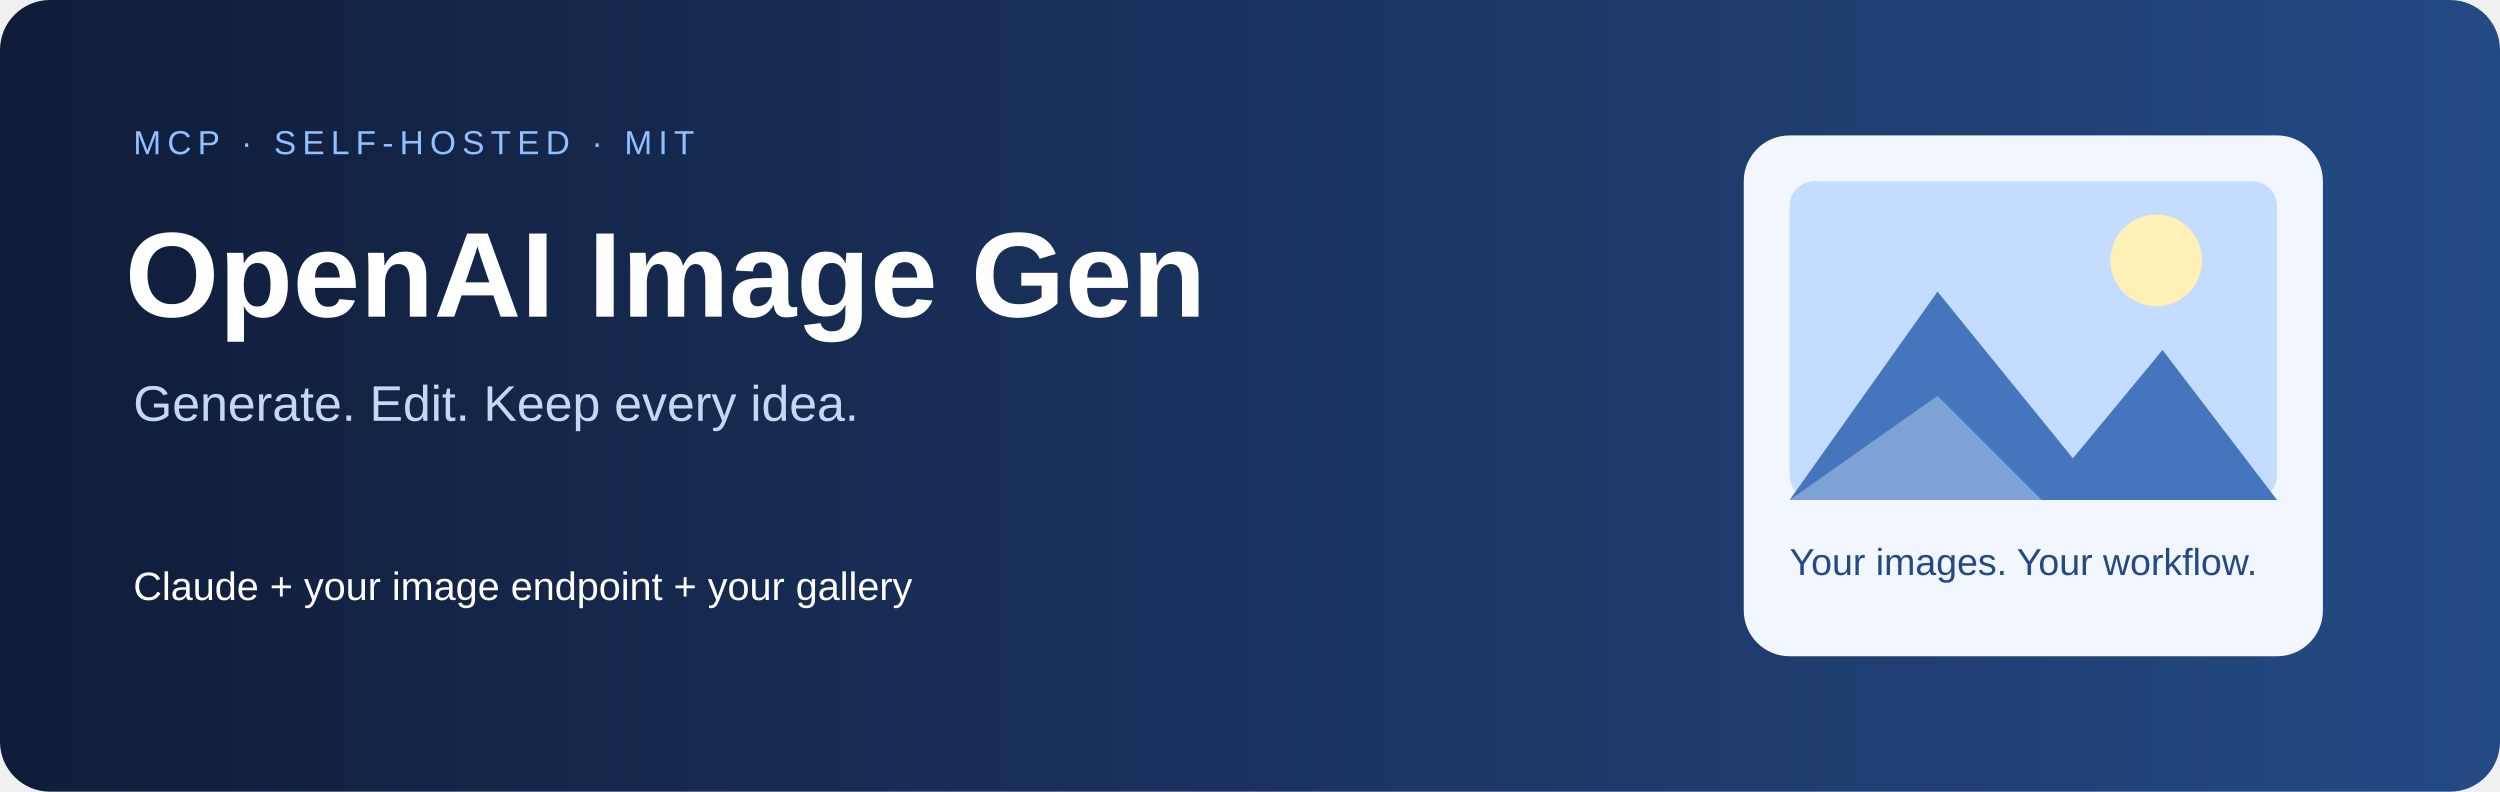
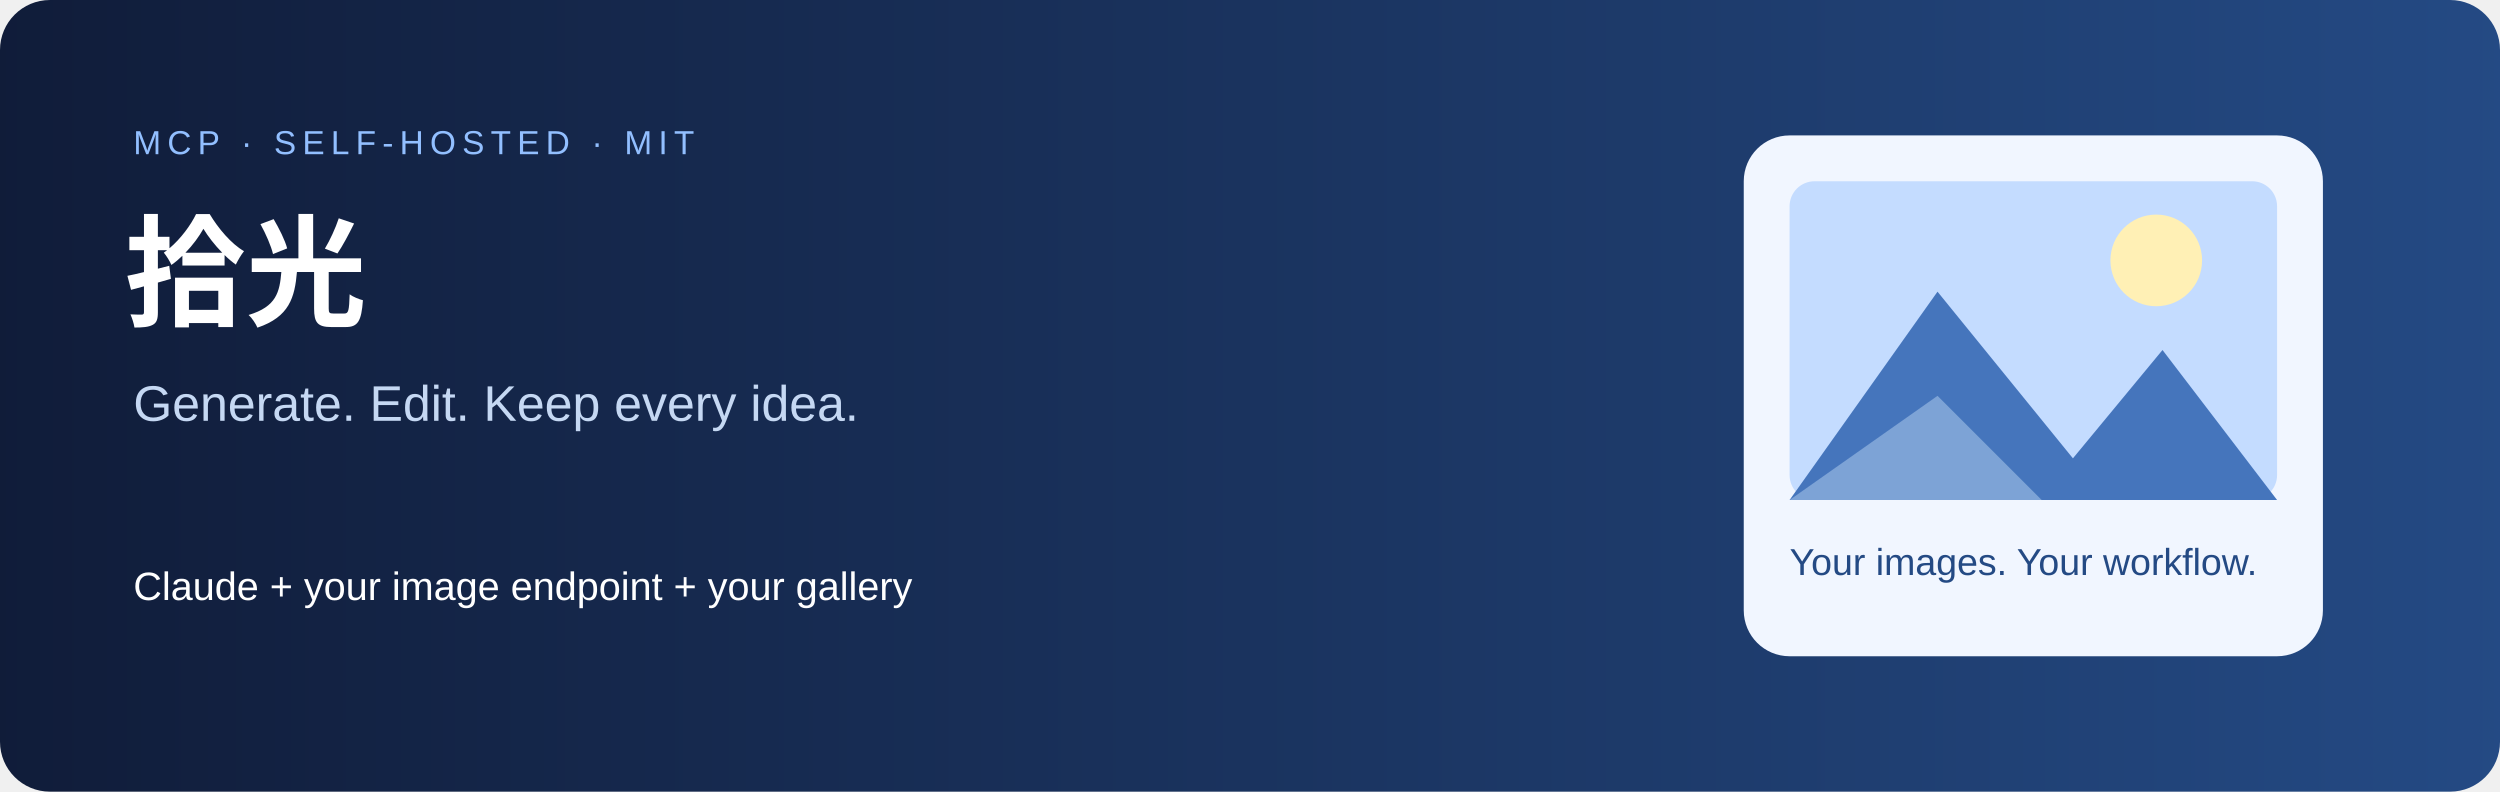
- <svg xmlns="http://www.w3.org/2000/svg" width="1200" height="380" viewBox="0 0 1200 380" role="img" aria-label="OpenAI Image Gen: Generate, edit, organize">
+ <svg xmlns="http://www.w3.org/2000/svg" width="1200" height="380" viewBox="0 0 1200 380" role="img" aria-label="拾光: Generate, edit, organize">
  <defs>
    <linearGradient id="bg">
      <stop stop-color="#101c39" />
      <stop offset="1" stop-color="#244a84" />
    </linearGradient>
  </defs>
  <rect width="1200" height="380" rx="24" fill="url(#bg)" />
-   <g font-family="Segoe UI,Arial,sans-serif">
+   <g font-family="Microsoft YaHei,Segoe UI,Arial,sans-serif">
    <text x="64" y="74" fill="#92bfff" font-size="16" letter-spacing="3">MCP · SELF-HOSTED · MIT</text>
-     <text x="60" y="152" fill="white" font-size="58" font-weight="700">OpenAI Image Gen</text>
+     <text x="60" y="152" fill="white" font-size="58" font-weight="700">拾光</text>
    <text x="64" y="202" fill="#c5d8f3" font-size="24">Generate. Edit. Keep every idea.</text>
    <text x="64" y="288" fill="white" font-size="19">Claude + your image endpoint + your gallery</text>
    <rect x="837" y="65" width="278" height="250" rx="22" fill="#f1f6ff" />
    <rect x="859" y="87" width="234" height="153" rx="12" fill="#c4dcff" />
    <circle cx="1035" cy="125" r="22" fill="#fff0b5" />
    <path d="M859 240 L930 140 L995 220 L1038 168 L1093 240Z" fill="#4575bc" />
    <path d="M859 240 L930 190 L980 240Z" fill="#7da3d6" />
    <text x="859" y="276" fill="#244a84" font-size="18">Your images. Your workflow.</text>
  </g>
</svg>
